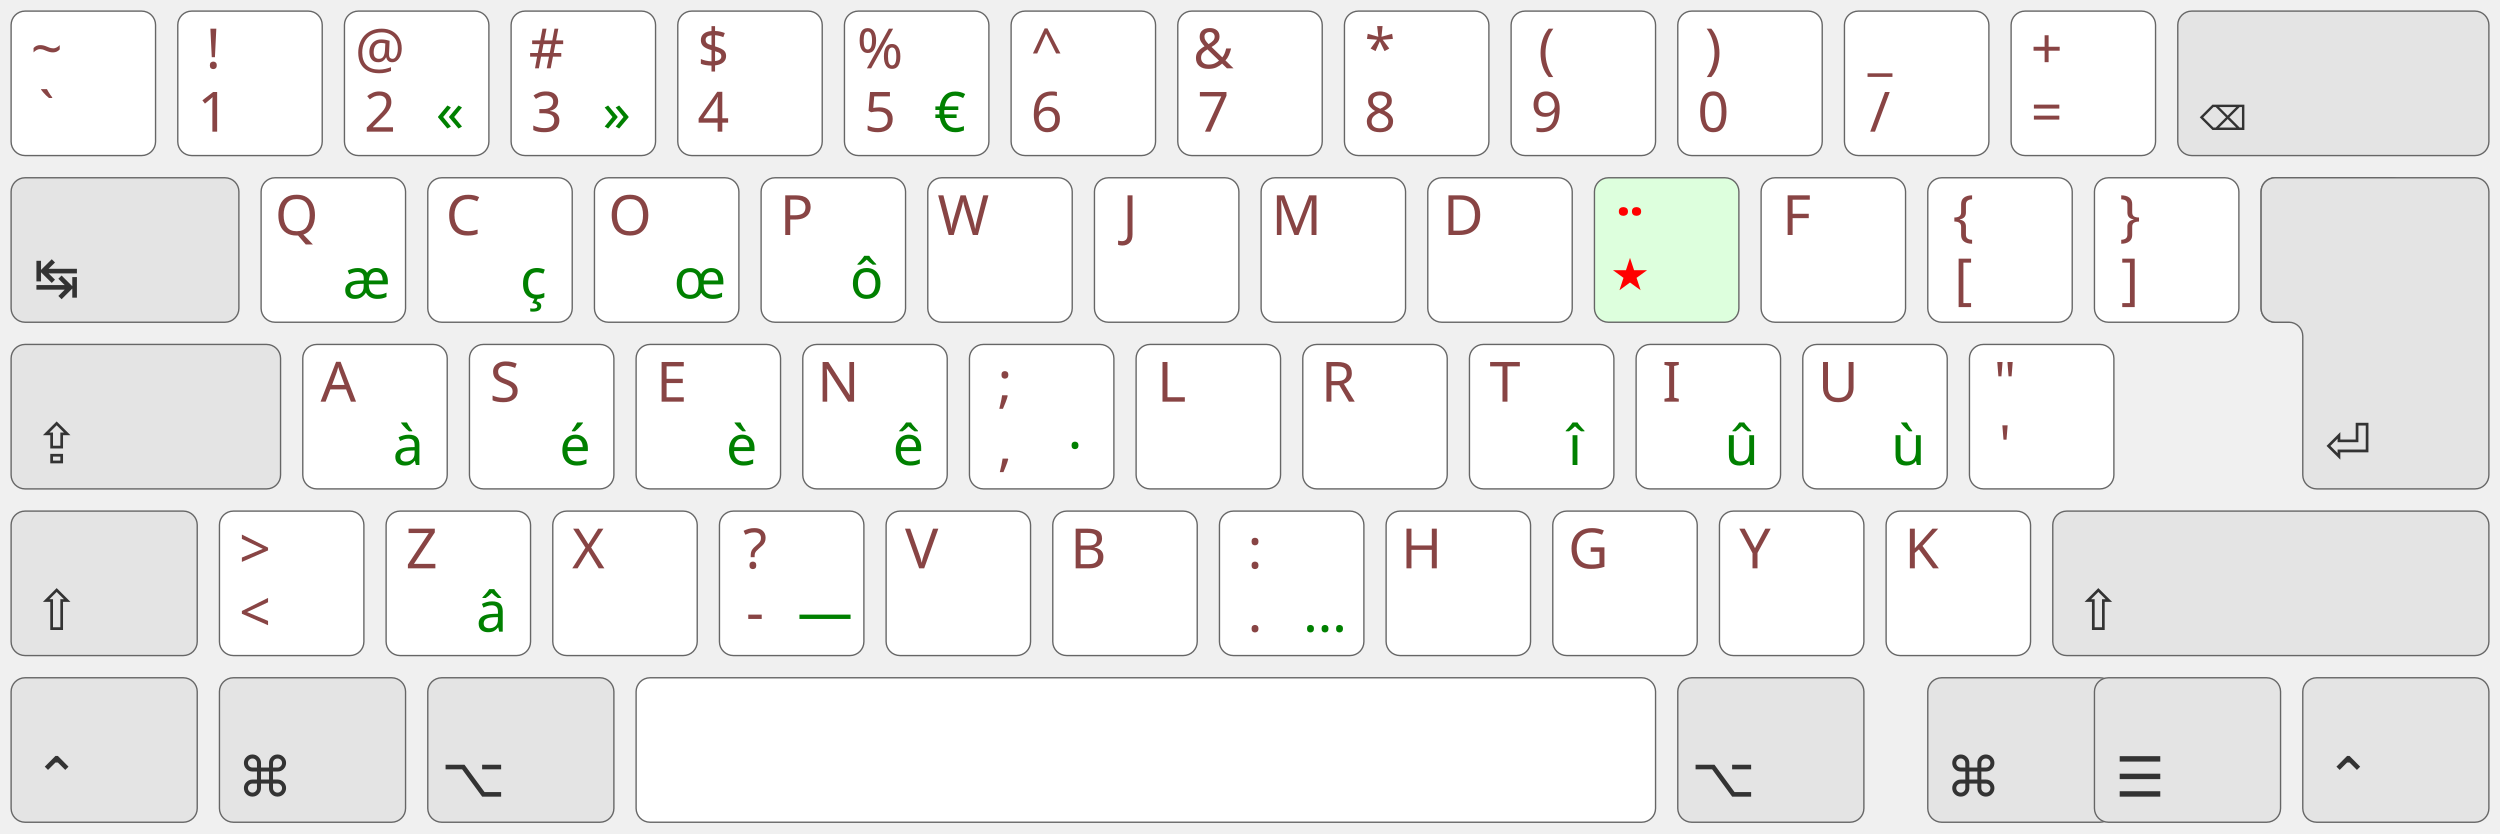
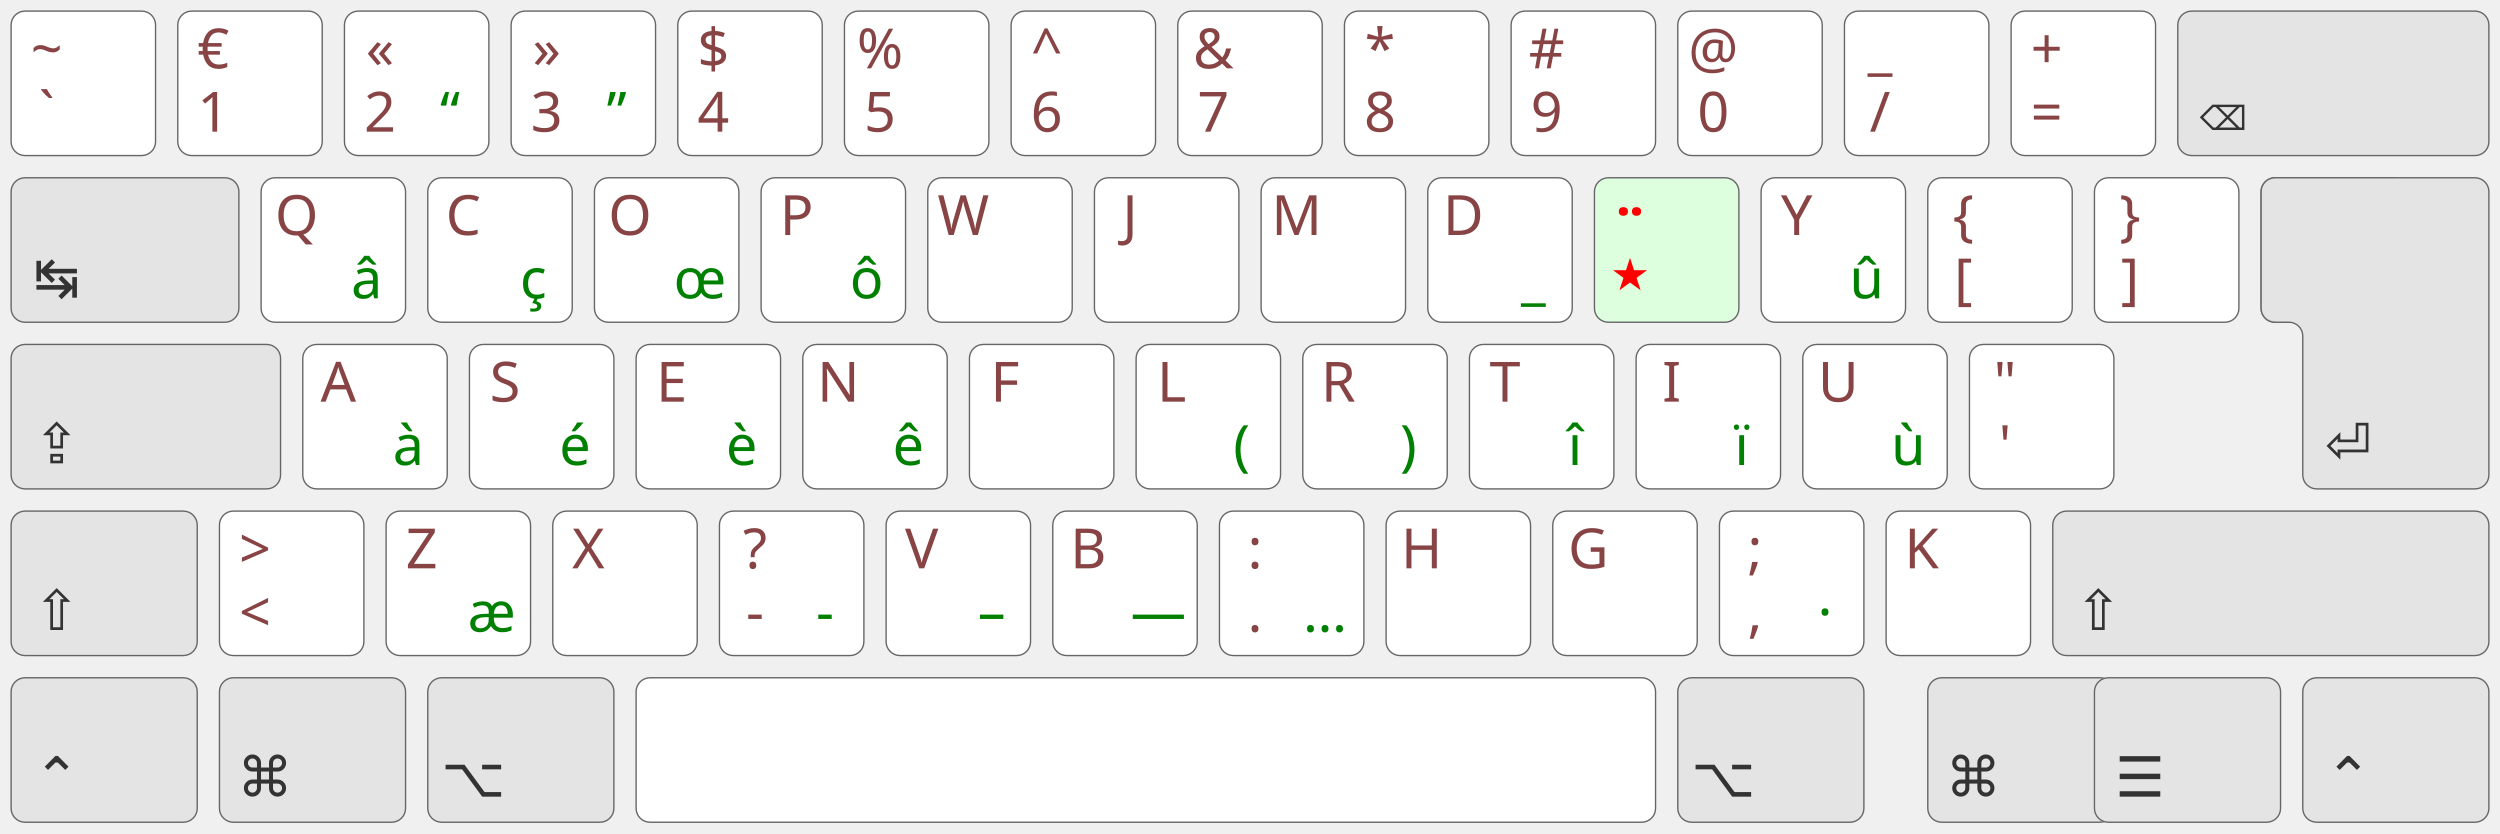
<svg xmlns="http://www.w3.org/2000/svg" class="iso intlBackslash dk" platform="osx" viewBox="0 0 900 300">
  <style>
    rect, path {
      stroke: #666;
      stroke-width: .5px;
      fill: #fff;
    }
    .specialKey,
    .specialKey rect,
    .specialKey path {
      fill: #e4e4e4;
    }
    .specialKey text {
      fill: #333;
    }
    text {
      fill: #333;
      fill: #844;
      font: normal 20px sans-serif;
      text-align: center;
    }
    #Backspace text {
      font-size: 12px;
    }

    #Escape { display: none; }

    #row_AE { transform: translate(4px, 4px); }
    #row_AD { transform: translate(4px, 64px); }
    #row_AC { transform: translate(4px, 124px); }
    #row_AB { transform: translate(4px, 184px); }
    #row_AA { transform: translate(4px, 244px); }

    /* Backslash + Enter */
    #Enter path.alt,
    #Enter     .iso,
    #Backslash .iso,
    .alt #Enter rect.ansi,
    .iso #Enter rect.ansi,
    .iso #Enter text.ansi,
    .alt #Backslash .ansi,
    .iso #Backslash .ansi { display: none; }
    #Enter text.ansi,
    .alt #Enter     .alt,
    .iso #Enter     .iso,
    .iso #Backslash .iso { display: block; }
    .iso #Backslash,
    .alt #Backslash { transform: translate(765px, 60px); }

    /* Backspace + IntlYen */
    #IntlYen, #Backspace .alt,
    .intlYen  #Backspace .ansi { display: none; }
    .intlYen  #Backspace .alt,
    .intlYen  #IntlYen { display: block; }

    /* ShiftLeft + IntlBackslash */
    #IntlBackslash, #ShiftLeft .iso,
    .intlBackslash  #ShiftLeft .ansi { display: none; }
    .intlBackslash  #ShiftLeft .iso,
    .intlBackslash  #IntlBackslash { display: block; }

    /* ShiftRight + IntlRo */
    #IntlRo, #ShiftRight .abnt,
    .intlRo  #ShiftRight .ansi { display: none; }
    .intlRo  #ShiftRight .abnt,
    .intlRo  #IntlRo { display: block; }

    .specialKey .ergo,
    .specialKey .ol60,
    .specialKey .ol50,
    .specialKey .ol40,
    #Space      .ol60,
    #Space      .ol50,
    #Space      .ol40,
    .ergo #CapsLock,
    .ergo #Space      rect,
    .ergo #Backslash  rect,
    .ergo .specialKey rect,
    .ergo .specialKey text { display: none; }
    .ol50 #Escape,
    .ol40 #Escape,
    .ol60 #Space      .ol60,
    .ol50 #Space      .ol50,
    .ol40 #Space      .ol40,
    .ol60 #Backslash  .ol60,
    .ol60 .specialKey .ol60,
    .ol50 .specialKey .ol50,
    .ol40 .specialKey .ol40,
    .ergo .specialKey .ergo { display: block; }

    .ol50 .pinkyKey, .ol50 #ContextMenu,
    .ol40 .pinkyKey, .ol40 #ContextMenu,
    .ol40 #row_AE .numberKey { display: none; }

    .ergo #row_AE       { transform: translate(94px, 4px); }
    .ergo #row_AD       { transform: translate(64px, 64px); }
    .ergo #row_AC       { transform: translate(49px, 124px); }
    .ergo #row_AB       { transform: translate(19px, 184px); }

    .ergo #Tab          { transform: translate(30px, 0px); }
    .ergo #ShiftLeft    { transform: translate(75px, 0px); }
    .ergo #ControlLeft  { transform: translate(90px, 0px); }
    .ergo #MetaLeft     { transform: translate(150px, 0px); }
    .ergo #AltLeft      { transform: translate(240px, 0px); }
    .ergo #Space        { transform: translate(330px, 0px); }
    .ergo #AltRight     { transform: translate(540px, 0px); }
    .ergo #MetaRight    { transform: translate(630px, 0px); }
    .ergo #ControlRight { transform: translate(750px, 0px); }

    .ol60 .left         { transform: translate(-60px, 0px); }
    .ol60 #ControlRight { transform: translate(810px, 0px); }
    .ol60 #ShiftRight   { transform: translate(795px, 0px); }
    .ol60 #ContextMenu  { transform: translate(750px, 0px); }
    .ol60 #Backslash    { transform: translate(690px, 120px); }
    .ol60 #Backspace    { transform: translate(300px, 60px); }
    .ol60 #Enter        { transform: translate(345px, 60px); }

    .ol50 #Backspace    { transform: translate(660px, 0px); }
    .ol50 #Enter        { transform: translate(705px, -60px); }

    .ol40 #Escape       { transform: translate(0px, 120px); }
    .ol40 #Backspace    { transform: translate(660px, 60px); }
    .ol40 #Enter        { transform: translate(705px, 0px); }

    [platform="gnu"].ergo .specialKey .win,
    [platform="gnu"].ergo .specialKey .mac,
    [platform="win"].ergo .specialKey .gnu,
    [platform="win"].ergo .specialKey .mac { display: none; }
    .ergo .specialKey .mac,
    [platform="gnu"].ergo .specialKey .gnu,
    [platform="win"].ergo .specialKey .win { display: block; }

    /* swap Alt/Meta for MacOSX */
    [platform="gnu"].ergo #MetaLeft,
    [platform="win"].ergo #MetaLeft,
                    .ergo #AltLeft   { transform: translate(150px, 0px); }
    [platform="gnu"].ergo #AltLeft,
    [platform="win"].ergo #AltLeft,
                    .ergo #MetaLeft  { transform: translate(240px, 0px); }
    [platform="gnu"].ergo #AltRight,
    [platform="win"].ergo #AltRight,
                    .ergo #MetaRight { transform: translate(570px, 0px); }
    [platform="gnu"].ergo #MetaRight,
    [platform="win"].ergo #MetaRight,
                    .ergo #AltRight  { transform: translate(660px, 0px); }

    #NonConvert, #Convert, #KanaMode,
    #Lang1, #Lang2,
    #Space .jis,
    #Space .ks,
    .ks  #Space .ansi,
    .ks  #Space .jis,
    .jis #Space .ansi,
    .jis #Space .ks { display: none; }
    .ks  #Space .ks,
    .jis #NonConvert, .jis #Convert, .jis #KanaMode,
    .ks #Lang1, .ks #Lang2,
    .jis #Space .jis { display: block; }

    #Backquote .jis,
    #CapsLock  .jis,
    .jis #Backquote .ansi,
    .jis #CapsLock  .ansi { display: none; }
    .jis #Backquote .jis,
    .jis #CapsLock .jis { display: block; }

    #Lang1 text,
    #Lang2 text,
    #Convert text,
    #NonConvert text,
    .jis #CapsLock text { font-size: 14px; }
    #KanaMode text,
    .jis #Backquote text { font-size: 10px; }

    .specialKey .win,
    .specialKey .gnu {
      display: none;
      font-size: 14px;
    }

    /* display MacOSX by default */
    [platform="gnu"] .specialKey .win,
    [platform="gnu"] .specialKey .mac,
    [platform="win"] .specialKey .gnu,
    [platform="win"] .specialKey .mac { display: none; }
    [platform="mac"] .specialKey .mac,
    [platform="gnu"] .specialKey .gnu,
    [platform="win"] .specialKey .win { display: block; }

    /* swap Alt/Meta for MacOSX */
    [platform="gnu"] #MetaLeft,
    [platform="win"] #MetaLeft,  #AltLeft   { transform: translate(75px, 0px); }
    [platform="gnu"] #AltLeft,
    [platform="win"] #AltLeft,   #MetaLeft  { transform: translate(150px, 0px); }
    [platform="gnu"] #AltRight,
    [platform="win"] #AltRight,  #MetaRight { transform: translate(600px, 0px); }
    [platform="gnu"] #MetaRight,
    [platform="win"] #MetaRight, #AltRight  { transform: translate(675px, 0px); }

    g:target rect, .press rect,
    g:target path, .press path {
      fill: #aad;
    }

    /*
    [theme="reach"] .pinkyKey  rect { fill: hsl(  0, 100%, 90%); }
    [theme="reach"] .numberKey rect { fill: hsl( 42, 100%, 90%); }
    [theme="reach"] .letterKey rect { fill: hsl(122, 100%, 90%); }
    [theme="reach"] .homeKey   rect { fill: hsl(122, 100%, 75%); }
    [theme="reach"] .press     rect { fill: #aaf; }
    */
    [theme="reach"] .numberKey rect { fill: hsl( 42, 100%, 95%); }
    [theme="reach"] .letterKey rect { fill: hsl(222, 100%, 95%); }
    [theme="reach"] .homeKey   rect { fill: hsl(222, 100%, 90%); }

    [theme="hints"] [finger="m1"] rect { fill: hsl(  0, 100%, 95%); }
    [theme="hints"] [finger="l2"] rect { fill: hsl( 42, 100%, 85%); }
    [theme="hints"] [finger="r2"] rect { fill: hsl( 61, 100%, 85%); }
    [theme="hints"] [finger="l3"] rect,
    [theme="hints"] [finger="r3"] rect { fill: hsl(136, 100%, 85%); }
    [theme="hints"] [finger="l4"] rect,
    [theme="hints"] [finger="r4"] rect { fill: hsl(200, 100%, 85%); }
    [theme="hints"] [finger="l5"] rect,
    [theme="hints"] [finger="r5"] rect { fill: hsl(230, 100%, 85%); }
    [theme="hints"] .specialKey   rect,
    [theme="hints"] .specialKey   path { fill: #e4e4e4; }
    [theme="hints"] .hint         rect { fill: #a33; }
    [theme="hints"] .press        rect { fill: #335; }
    [theme="hints"] .press        text { fill: #fff; }
    [theme="hints"] .hint text {
      font-weight: bold;
      fill: white;
    }

    /* dimmed AltGr + bold dead keys */
    .level5, .level6 { fill: green; }
    .deadKey {
      fill: red;
      font-size: 16px;
      transform: translateY(-3px);
    }
    .diacritic  {
      font-size: 24px;
      font-weight: bolder;
      transform: translateY(8px);
    }


    /* highlight AltGr + Dead Keys
    .dk .level1, .altgr .level1,
    .dk .level2, .altgr .level2 { opacity: 0.25; }
    */
  </style>
  <g id="row_AE">
    <g class="left">
      <g id="Escape" class="specialKey">
        <rect width="52" height="52" class="ergo" rx="5" ry="5" />
        <text x="16.4" y="42.8" class="ergo" text-anchor="middle">⎋</text>
      </g>
      <g id="Backquote" class="pinkyKey">
        <rect width="52" height="52" class="specialKey jis" rx="5" ry="5" />
        <rect width="52" height="52" class="ansi alt iso ergo" rx="5" ry="5" />
        <text x="26" y="20" class="jis" text-anchor="middle">半角</text>
        <text x="26" y="32" class="jis" text-anchor="middle">全角</text>
        <text x="26" y="44" class="jis" text-anchor="middle">漢字</text>
        <g class="ansi key" text-anchor="middle">
          <text x="12.8" y="43.4" class="level1">`</text>
          <text x="12.8" y="20.6" class="level2">~</text>
        </g>
      </g>
      <g id="Digit1" class="numberKey" transform="translate(60)">
        <rect width="52" height="52" rx="5" ry="5" />
        <g class="key" text-anchor="middle">
          <text x="12.8" y="43.4" class="level1">1</text>
-           <text x="12.8" y="20.6" class="level2">!</text>
+           <text x="12.8" y="20.6" class="level2">€</text>
        </g>
      </g>
      <g id="Digit2" class="numberKey" transform="translate(120)">
        <rect width="52" height="52" rx="5" ry="5" />
        <g class="key" text-anchor="middle">
          <text x="12.8" y="43.4" class="level1">2</text>
-           <text x="12.8" y="20.6" class="level2">@</text>
-           <text x="38.0" y="43.4" class="level5">«</text>
+           <text x="12.8" y="20.6" class="level2">«</text>
+           <text x="38.0" y="43.4" class="level5">“</text>
        </g>
      </g>
      <g id="Digit3" class="numberKey" transform="translate(180)">
        <rect width="52" height="52" rx="5" ry="5" />
        <g class="key" text-anchor="middle">
          <text x="12.8" y="43.4" class="level1">3</text>
-           <text x="12.8" y="20.6" class="level2">#</text>
-           <text x="38.0" y="43.4" class="level5">»</text>
+           <text x="12.8" y="20.6" class="level2">»</text>
+           <text x="38.0" y="43.4" class="level5">”</text>
        </g>
      </g>
      <g id="Digit4" class="numberKey" transform="translate(240)">
        <rect width="52" height="52" rx="5" ry="5" />
        <g class="key" text-anchor="middle">
          <text x="12.8" y="43.4" class="level1">4</text>
          <text x="12.8" y="20.6" class="level2">$</text>
        </g>
      </g>
      <g id="Digit5" class="numberKey" transform="translate(300)">
        <rect width="52" height="52" rx="5" ry="5" />
        <g class="key" text-anchor="middle">
          <text x="12.8" y="43.4" class="level1">5</text>
          <text x="12.8" y="20.6" class="level2">%</text>
-           <text x="38.0" y="43.4" class="level5">€</text>
        </g>
      </g>
    </g>
    <g class="right">
      <g id="Digit6" class="numberKey" transform="translate(360)">
        <rect width="52" height="52" rx="5" ry="5" />
        <g class="key" text-anchor="middle">
          <text x="12.8" y="43.4" class="level1">6</text>
          <text x="12.8" y="20.6" class="level2">^</text>
        </g>
      </g>
      <g id="Digit7" class="numberKey" transform="translate(420)">
        <rect width="52" height="52" rx="5" ry="5" />
        <g class="key" text-anchor="middle">
          <text x="12.8" y="43.4" class="level1">7</text>
          <text x="12.8" y="20.6" class="level2">&amp;</text>
        </g>
      </g>
      <g id="Digit8" class="numberKey" transform="translate(480)">
        <rect width="52" height="52" rx="5" ry="5" />
        <g class="key" text-anchor="middle">
          <text x="12.8" y="43.4" class="level1">8</text>
          <text x="12.8" y="20.6" class="level2">*</text>
        </g>
      </g>
      <g id="Digit9" class="numberKey" transform="translate(540)">
        <rect width="52" height="52" rx="5" ry="5" />
        <g class="key" text-anchor="middle">
          <text x="12.8" y="43.4" class="level1">9</text>
-           <text x="12.8" y="20.6" class="level2">(</text>
+           <text x="12.8" y="20.6" class="level2">#</text>
        </g>
      </g>
      <g id="Digit0" class="numberKey" transform="translate(600)">
        <rect width="52" height="52" rx="5" ry="5" />
        <g class="key" text-anchor="middle">
          <text x="12.8" y="43.4" class="level1">0</text>
-           <text x="12.8" y="20.6" class="level2">)</text>
+           <text x="12.8" y="20.6" class="level2">@</text>
        </g>
      </g>
      <g id="Minus" class="pinkyKey" transform="translate(660)">
        <rect width="52" height="52" rx="5" ry="5" />
        <g class="key" text-anchor="middle">
          <text x="12.8" y="43.4" class="level1">/</text>
          <text x="12.8" y="20.6" class="level2">_</text>
        </g>
      </g>
      <g id="Equal" class="pinkyKey" transform="translate(720)">
        <rect width="52" height="52" rx="5" ry="5" />
        <g class="key" text-anchor="middle">
          <text x="12.8" y="43.4" class="level1">=</text>
          <text x="12.8" y="20.6" class="level2">+</text>
        </g>
      </g>
      <g id="IntlYen" class="pinkyKey" transform="translate(780)">
        <rect width="52" height="52" rx="5" ry="5" />
        <g class="key" text-anchor="middle">
          <text x="12.8" y="43.4" class="level1">\</text>
          <text x="12.8" y="20.6" class="level2">|</text>
        </g>
      </g>
      <g id="Backspace" class="specialKey" transform="translate(780)">
        <rect width="112" height="52" class="ansi" rx="5" ry="5" />
        <rect width="52" height="112" y="-60" class="ol60" rx="5" ry="5" />
        <rect width="52" height="52" class="ol40 ol50" rx="5" ry="5" />
        <rect width="52" height="52" x="60" class="alt" rx="5" ry="5" />
        <text x="16.4" y="42.8" class="ansi" text-anchor="middle">⌫</text>
        <text x="16.4" y="42.8" class="ergo" text-anchor="middle">⌫</text>
        <text x="16.4" y="42.8" class="alt" text-anchor="middle" transform="translate(60)">⌫</text>
      </g>
    </g>
  </g>
  <g id="row_AD">
    <g class="left">
      <g id="Tab" class="specialKey">
        <rect width="82" height="52" rx="5" ry="5" />
        <rect width="52" height="52" class="ergo" rx="5" ry="5" />
        <text x="16.4" y="42.8" text-anchor="middle">↹</text>
        <text x="16.4" y="42.8" class="ergo" text-anchor="middle">↹</text>
      </g>
      <g id="KeyQ" class="letterKey" transform="translate(90)">
        <rect width="52" height="52" rx="5" ry="5" />
        <g class="key" text-anchor="middle">
          <text x="12.8" y="20.6" class="level2">Q</text>
-           <text x="38.0" y="43.4" class="level5">æ</text>
+           <text x="38.0" y="43.4" class="level5">â</text>
        </g>
      </g>
      <g id="KeyW" class="letterKey" transform="translate(150)">
        <rect width="52" height="52" rx="5" ry="5" />
        <g class="key" text-anchor="middle">
          <text x="12.8" y="20.6" class="level2">C</text>
          <text x="38.0" y="43.4" class="level5">ç</text>
        </g>
      </g>
      <g id="KeyE" class="letterKey" transform="translate(210)">
        <rect width="52" height="52" rx="5" ry="5" />
        <g class="key" text-anchor="middle">
          <text x="12.8" y="20.6" class="level2">O</text>
          <text x="38.0" y="43.4" class="level5">œ</text>
        </g>
      </g>
      <g id="KeyR" class="letterKey" transform="translate(270)">
        <rect width="52" height="52" rx="5" ry="5" />
        <g class="key" text-anchor="middle">
          <text x="12.8" y="20.6" class="level2">P</text>
          <text x="38.0" y="43.4" class="level5">ô</text>
        </g>
      </g>
      <g id="KeyT" class="letterKey" transform="translate(330)">
        <rect width="52" height="52" rx="5" ry="5" />
        <g class="key" text-anchor="middle">
          <text x="12.8" y="20.6" class="level2">W</text>
        </g>
      </g>
    </g>
    <g class="right">
      <g id="KeyY" class="letterKey" transform="translate(390)">
        <rect width="52" height="52" rx="5" ry="5" />
        <g class="key" text-anchor="middle">
          <text x="12.8" y="20.6" class="level2">J</text>
        </g>
      </g>
      <g id="KeyU" class="letterKey" transform="translate(450)">
        <rect width="52" height="52" rx="5" ry="5" />
        <g class="key" text-anchor="middle">
          <text x="12.8" y="20.6" class="level2">M</text>
        </g>
      </g>
      <g id="KeyI" class="letterKey" transform="translate(510)">
        <rect width="52" height="52" rx="5" ry="5" />
        <g class="key" text-anchor="middle">
          <text x="12.8" y="20.6" class="level2">D</text>
+           <text x="38.0" y="43.4" class="level5">_</text>
        </g>
      </g>
      <g id="KeyO" class="letterKey" transform="translate(570)">
        <rect width="52" height="52" rx="5" ry="5" style="fill: #dfd" />
        <g class="key" text-anchor="middle">
          <text x="12.8" y="43.4" class="level1 deadKey">★</text>
          <text x="12.8" y="20.6" class="level2 deadKey diacritic">¨</text>
        </g>
      </g>
      <g id="KeyP" class="letterKey" transform="translate(630)">
        <rect width="52" height="52" rx="5" ry="5" />
        <g class="key" text-anchor="middle">
-           <text x="12.8" y="20.6" class="level2">F</text>
+           <text x="12.8" y="20.6" class="level2">Y</text>
+           <text x="38.0" y="43.4" class="level5">û</text>
        </g>
      </g>
      <g id="BracketLeft" class="pinkyKey" transform="translate(690)">
        <rect width="52" height="52" rx="5" ry="5" />
        <g class="key" text-anchor="middle">
          <text x="12.8" y="43.4" class="level1">[</text>
          <text x="12.8" y="20.6" class="level2">{</text>
        </g>
      </g>
      <g id="BracketRight" class="pinkyKey" transform="translate(750)">
        <rect width="52" height="52" rx="5" ry="5" />
        <g class="key" text-anchor="middle">
          <text x="12.8" y="43.4" class="level1">]</text>
          <text x="12.8" y="20.6" class="level2">}</text>
        </g>
      </g>
      <g id="Backslash" class="pinkyKey" transform="translate(810)">
        <rect width="82" height="52" class="ansi" rx="5" ry="5" />
        <rect width="52" height="52" class="iso ol60" rx="5" ry="5" />
        <g class="key" text-anchor="middle">
          <text x="12.8" y="43.4" class="level1">\</text>
          <text x="12.8" y="20.6" class="level2">|</text>
        </g>
      </g>
    </g>
  </g>
  <g id="row_AC">
    <g class="left">
      <g id="CapsLock" class="specialKey">
        <rect width="97" height="52" rx="5" ry="5" />
        <text x="16.4" y="42.8" class="ansi" text-anchor="middle">⇪</text>
        <text x="23" y="42.8" class="jis" text-anchor="middle">英数</text>
      </g>
      <g id="KeyA" class="letterKey homeKey" transform="translate(105)">
        <rect width="52" height="52" rx="5" ry="5" />
        <g class="key" text-anchor="middle">
          <text x="12.8" y="20.6" class="level2">A</text>
          <text x="38.0" y="43.4" class="level5">à</text>
        </g>
      </g>
      <g id="KeyS" class="letterKey homeKey" transform="translate(165)">
        <rect width="52" height="52" rx="5" ry="5" />
        <g class="key" text-anchor="middle">
          <text x="12.8" y="20.6" class="level2">S</text>
          <text x="38.0" y="43.4" class="level5">é</text>
        </g>
      </g>
      <g id="KeyD" class="letterKey homeKey" transform="translate(225)">
        <rect width="52" height="52" rx="5" ry="5" />
        <g class="key" text-anchor="middle">
          <text x="12.8" y="20.6" class="level2">E</text>
          <text x="38.0" y="43.4" class="level5">è</text>
        </g>
      </g>
      <g id="KeyF" class="letterKey homeKey" transform="translate(285)">
        <rect width="52" height="52" rx="5" ry="5" />
        <g class="key" text-anchor="middle">
          <text x="12.8" y="20.6" class="level2">N</text>
          <text x="38.0" y="43.4" class="level5">ê</text>
        </g>
      </g>
      <g id="KeyG" class="letterKey" transform="translate(345)">
        <rect width="52" height="52" rx="5" ry="5" />
        <g class="key" text-anchor="middle">
-           <text x="12.8" y="43.4" class="level1">,</text>
-           <text x="12.8" y="20.6" class="level2">;</text>
-           <text x="38.0" y="43.4" class="level5">·</text>
+           <text x="12.8" y="20.6" class="level2">F</text>
        </g>
      </g>
    </g>
    <g class="right">
      <g id="KeyH" class="letterKey" transform="translate(405)">
        <rect width="52" height="52" rx="5" ry="5" />
        <g class="key" text-anchor="middle">
          <text x="12.8" y="20.6" class="level2">L</text>
+           <text x="38.0" y="43.4" class="level5">(</text>
        </g>
      </g>
      <g id="KeyJ" class="letterKey homeKey" transform="translate(465)">
        <rect width="52" height="52" rx="5" ry="5" />
        <g class="key" text-anchor="middle">
          <text x="12.8" y="20.6" class="level2">R</text>
+           <text x="38.0" y="43.4" class="level5">)</text>
        </g>
      </g>
      <g id="KeyK" class="letterKey homeKey" transform="translate(525)">
        <rect width="52" height="52" rx="5" ry="5" />
        <g class="key" text-anchor="middle">
          <text x="12.8" y="20.6" class="level2">T</text>
          <text x="38.0" y="43.4" class="level5">î</text>
        </g>
      </g>
      <g id="KeyL" class="letterKey homeKey" transform="translate(585)">
        <rect width="52" height="52" rx="5" ry="5" />
        <g class="key" text-anchor="middle">
          <text x="12.8" y="20.6" class="level2">I</text>
-           <text x="38.0" y="43.4" class="level5">û</text>
+           <text x="38.0" y="43.4" class="level5">ï</text>
        </g>
      </g>
      <g id="Semicolon" class="letterKey homeKey" transform="translate(645)">
        <rect width="52" height="52" rx="5" ry="5" />
        <g class="key" text-anchor="middle">
          <text x="12.8" y="20.6" class="level2">U</text>
          <text x="38.0" y="43.4" class="level5">ù</text>
        </g>
      </g>
      <g id="Quote" class="pinkyKey" transform="translate(705)">
        <rect width="52" height="52" rx="5" ry="5" />
        <g class="key" text-anchor="middle">
          <text x="12.8" y="43.4" class="level1">'</text>
          <text x="12.8" y="20.6" class="level2">"</text>
        </g>
      </g>
      <g id="Enter" class="specialKey" transform="translate(765)">
        <path d="M50-60h72a5 5 0 0 1 5 5V47a5 5 0 0 1-5 5H5a5 5 0 0 1-5-5V5a5 5 0 0 1 5-5h35a5 5 1 0 0 5-5v-50a5 5 0 0 1 5-5z" class="alt" />
        <path d="M50-60h72a5 5 0 0 1 5 5V47a5 5 0 0 1-5 5H65a5 5 0 0 1-5-5V-3a5 5 1 0 0-5-5h-5a5 5 0 0 1-5-5v-42a5 5 0 0 1 5-5z" class="iso" />
        <rect width="127" height="52" class="ansi" rx="5" ry="5" />
        <rect width="52" height="112" y="-60" class="ol60" rx="5" ry="5" />
        <rect width="52" height="52" class="ol40 ol50" rx="5" ry="5" />
        <text x="16.4" y="42.8" class="ansi alt ergo" text-anchor="middle">⏎</text>
        <text x="16.4" y="42.8" class="iso" text-anchor="middle" transform="translate(60)">⏎</text>
      </g>
    </g>
  </g>
  <g id="row_AB">
    <g class="left">
      <g id="ShiftLeft" class="specialKey">
        <rect width="127" height="52" class="ansi alt" rx="5" ry="5" />
        <rect width="67" height="52" class="iso" rx="5" ry="5" />
        <rect width="52" height="112" y="-60" class="ol50 ol60" rx="5" ry="5" />
        <rect width="52" height="52" class="ol40" rx="5" ry="5" />
        <text x="16.4" y="42.8" text-anchor="middle">⇧</text>
        <text x="16.4" y="42.8" class="ergo" text-anchor="middle">⇧</text>
      </g>
      <g id="IntlBackslash" class="pinkyKey" transform="translate(75)">
        <rect width="52" height="52" rx="5" ry="5" />
        <g class="key" text-anchor="middle">
          <text x="12.8" y="43.4" class="level1">&lt;</text>
          <text x="12.8" y="20.6" class="level2">&gt;</text>
        </g>
      </g>
      <g id="KeyZ" class="letterKey" transform="translate(135)">
        <rect width="52" height="52" rx="5" ry="5" />
        <g class="key" text-anchor="middle">
          <text x="12.8" y="20.6" class="level2">Z</text>
-           <text x="38.0" y="43.4" class="level5">â</text>
+           <text x="38.0" y="43.4" class="level5">æ</text>
        </g>
      </g>
      <g id="KeyX" class="letterKey" transform="translate(195)">
        <rect width="52" height="52" rx="5" ry="5" />
        <g class="key" text-anchor="middle">
          <text x="12.8" y="20.6" class="level2">X</text>
        </g>
      </g>
      <g id="KeyC" class="letterKey" transform="translate(255)">
        <rect width="52" height="52" rx="5" ry="5" />
        <g class="key" text-anchor="middle">
          <text x="12.8" y="43.4" class="level1">-</text>
          <text x="12.8" y="20.6" class="level2">?</text>
+           <text x="38.0" y="43.4" class="level5">‑</text>
+         </g>
+       </g>
+       <g id="KeyV" class="letterKey" transform="translate(315)">
+         <rect width="52" height="52" rx="5" ry="5" />
+         <g class="key" text-anchor="middle">
+           <text x="12.8" y="20.6" class="level2">V</text>
+           <text x="38.0" y="43.4" class="level5">–</text>
+         </g>
+       </g>
+       <g id="KeyB" class="letterKey" transform="translate(375)">
+         <rect width="52" height="52" rx="5" ry="5" />
+         <g class="key" text-anchor="middle">
+           <text x="12.8" y="20.6" class="level2">B</text>
          <text x="38.0" y="43.4" class="level5">—</text>
-         </g>
-       </g>
-       <g id="KeyV" class="letterKey" transform="translate(315)">
-         <rect width="52" height="52" rx="5" ry="5" />
-         <g class="key" text-anchor="middle">
-           <text x="12.8" y="20.6" class="level2">V</text>
-         </g>
-       </g>
-       <g id="KeyB" class="letterKey" transform="translate(375)">
-         <rect width="52" height="52" rx="5" ry="5" />
-         <g class="key" text-anchor="middle">
-           <text x="12.8" y="20.6" class="level2">B</text>
        </g>
      </g>
    </g>
    <g class="right">
      <g id="KeyN" class="letterKey" transform="translate(435)">
        <rect width="52" height="52" rx="5" ry="5" />
        <g class="key" text-anchor="middle">
          <text x="12.8" y="43.4" class="level1">.</text>
          <text x="12.8" y="20.6" class="level2">:</text>
          <text x="38.0" y="43.4" class="level5">…</text>
        </g>
      </g>
      <g id="KeyM" class="letterKey" transform="translate(495)">
        <rect width="52" height="52" rx="5" ry="5" />
        <g class="key" text-anchor="middle">
          <text x="12.8" y="20.6" class="level2">H</text>
        </g>
      </g>
      <g id="Comma" class="letterKey" transform="translate(555)">
        <rect width="52" height="52" rx="5" ry="5" />
        <g class="key" text-anchor="middle">
          <text x="12.8" y="20.6" class="level2">G</text>
        </g>
      </g>
      <g id="Period" class="letterKey" transform="translate(615)">
        <rect width="52" height="52" rx="5" ry="5" />
        <g class="key" text-anchor="middle">
-           <text x="12.8" y="20.6" class="level2">Y</text>
+           <text x="12.8" y="43.4" class="level1">,</text>
+           <text x="12.8" y="20.6" class="level2">;</text>
+           <text x="38.0" y="43.4" class="level5">·</text>
        </g>
      </g>
      <g id="Slash" class="letterKey" transform="translate(675)">
        <rect width="52" height="52" rx="5" ry="5" />
        <g class="key" text-anchor="middle">
          <text x="12.8" y="20.6" class="level2">K</text>
        </g>
      </g>
      <g id="IntlRo" class="pinkyKey" transform="translate(735)">
        <rect width="52" height="52" rx="5" ry="5" />
      </g>
      <g id="ShiftRight" class="specialKey" transform="translate(735)">
        <rect width="157" height="52" class="ansi" rx="5" ry="5" />
        <rect width="97" height="52" x="60" class="abnt" rx="5" ry="5" />
        <rect width="52" height="112" y="-60" class="ol50 ol60" rx="5" ry="5" />
        <rect width="52" height="52" class="ol40" rx="5" ry="5" />
        <text x="16.4" y="42.8" class="ansi" text-anchor="middle">⇧</text>
        <text x="16.4" y="42.8" class="ergo" text-anchor="middle">⇧</text>
        <text x="16.4" y="42.8" class="abnt" text-anchor="middle" transform="translate(60)">⇧</text>
      </g>
    </g>
  </g>
  <g id="row_AA">
    <g class="left">
      <g id="ControlLeft" class="specialKey">
        <rect width="67" height="52" rx="5" ry="5" />
        <rect width="52" height="52" class="ergo" rx="5" ry="5" />
        <text x="11.0" y="42.8" class="win gnu">Ctrl</text>
        <text x="16.4" y="42.8" class="mac" text-anchor="middle">⌃</text>
      </g>
      <g id="MetaLeft" class="specialKey" transform="translate(75)">
        <rect width="67" height="52" rx="5" ry="5" />
        <rect width="82" height="52" class="ergo" rx="5" ry="5" />
        <text x="11.0" y="42.8" class="win">Win</text>
        <text x="11.0" y="42.8" class="gnu">Super</text>
        <text x="16.4" y="42.8" class="mac" text-anchor="middle">⌘</text>
      </g>
      <g id="AltLeft" class="specialKey" transform="translate(150)">
        <rect width="67" height="52" rx="5" ry="5" />
        <rect width="82" height="52" class="ergo" rx="5" ry="5" />
        <text x="11.0" y="42.8" class="win gnu">Alt</text>
        <text x="16.4" y="42.8" class="mac" text-anchor="middle">⌥</text>
      </g>
      <g id="Lang2" class="specialKey" transform="translate(225)">
        <rect width="52" height="52" rx="5" ry="5" />
        <text x="20" y="42.8" text-anchor="middle">한자</text>
      </g>
      <g id="NonConvert" class="specialKey" transform="translate(225)">
        <rect width="52" height="52" rx="5" ry="5" />
        <text x="26" y="42.8" text-anchor="middle">無変換</text>
      </g>
    </g>
    <g id="Space" class="homeKey" transform="translate(225)">
      <rect width="367" height="52" class="ansi" rx="5" ry="5" />
      <rect width="292" height="52" x="-60" class="ol60" rx="5" ry="5" />
      <rect width="232" height="52" class="ol50 ol40" rx="5" ry="5" />
      <rect width="247" height="52" x="60" class="ks" rx="5" ry="5" />
      <rect width="187" height="52" x="60" class="jis" rx="5" ry="5" />
    </g>
    <g class="right">
      <g id="Convert" class="specialKey" transform="translate(480)">
        <rect width="52" height="52" rx="5" ry="5" />
        <text x="26" y="42.8" text-anchor="middle">変換</text>
      </g>
      <g id="KanaMode" class="specialKey" transform="translate(540)">
        <rect width="52" height="52" rx="5" ry="5" />
        <text x="26" y="20" text-anchor="middle">カタカナ</text>
        <text x="26" y="32" text-anchor="middle">ひらがな</text>
        <text x="26" y="44" text-anchor="middle">ローマ字</text>
      </g>
      <g id="Lang1" class="specialKey" transform="translate(540)">
        <rect width="52" height="52" rx="5" ry="5" />
        <text x="20" y="42.8" text-anchor="middle">한/영</text>
      </g>
      <g id="AltRight" class="specialKey" transform="translate(600)">
        <rect width="67" height="52" rx="5" ry="5" />
        <rect width="82" height="52" class="ergo" rx="5" ry="5" />
        <text x="11.0" y="42.8" class="win gnu">AltGr</text>
        <text x="16.4" y="42.8" class="mac" text-anchor="middle">⌥</text>
      </g>
      <g id="MetaRight" class="specialKey" transform="translate(690)">
        <rect width="67" height="52" rx="5" ry="5" />
        <rect width="82" height="52" class="ergo" rx="5" ry="5" />
        <text x="11.0" y="42.8" class="win">Win</text>
        <text x="11.0" y="42.8" class="gnu">Super</text>
        <text x="16.4" y="42.8" class="mac" text-anchor="middle">⌘</text>
      </g>
      <g id="ContextMenu" class="specialKey" transform="translate(750)">
        <rect width="67" height="52" rx="5" ry="5" />
        <rect width="52" height="52" class="ergo" rx="5" ry="5" />
        <text x="16.4" y="42.8" text-anchor="middle">☰</text>
        <text x="16.4" y="42.8" class="ol60" text-anchor="middle">☰</text>
      </g>
      <g id="ControlRight" class="specialKey" transform="translate(825)">
        <rect width="67" height="52" rx="5" ry="5" />
        <rect width="52" height="52" class="ergo" rx="5" ry="5" />
        <text x="11.0" y="42.8" class="win gnu">Ctrl</text>
        <text x="16.4" y="42.8" class="mac" text-anchor="middle">⌃</text>
      </g>
    </g>
  </g>
</svg>
